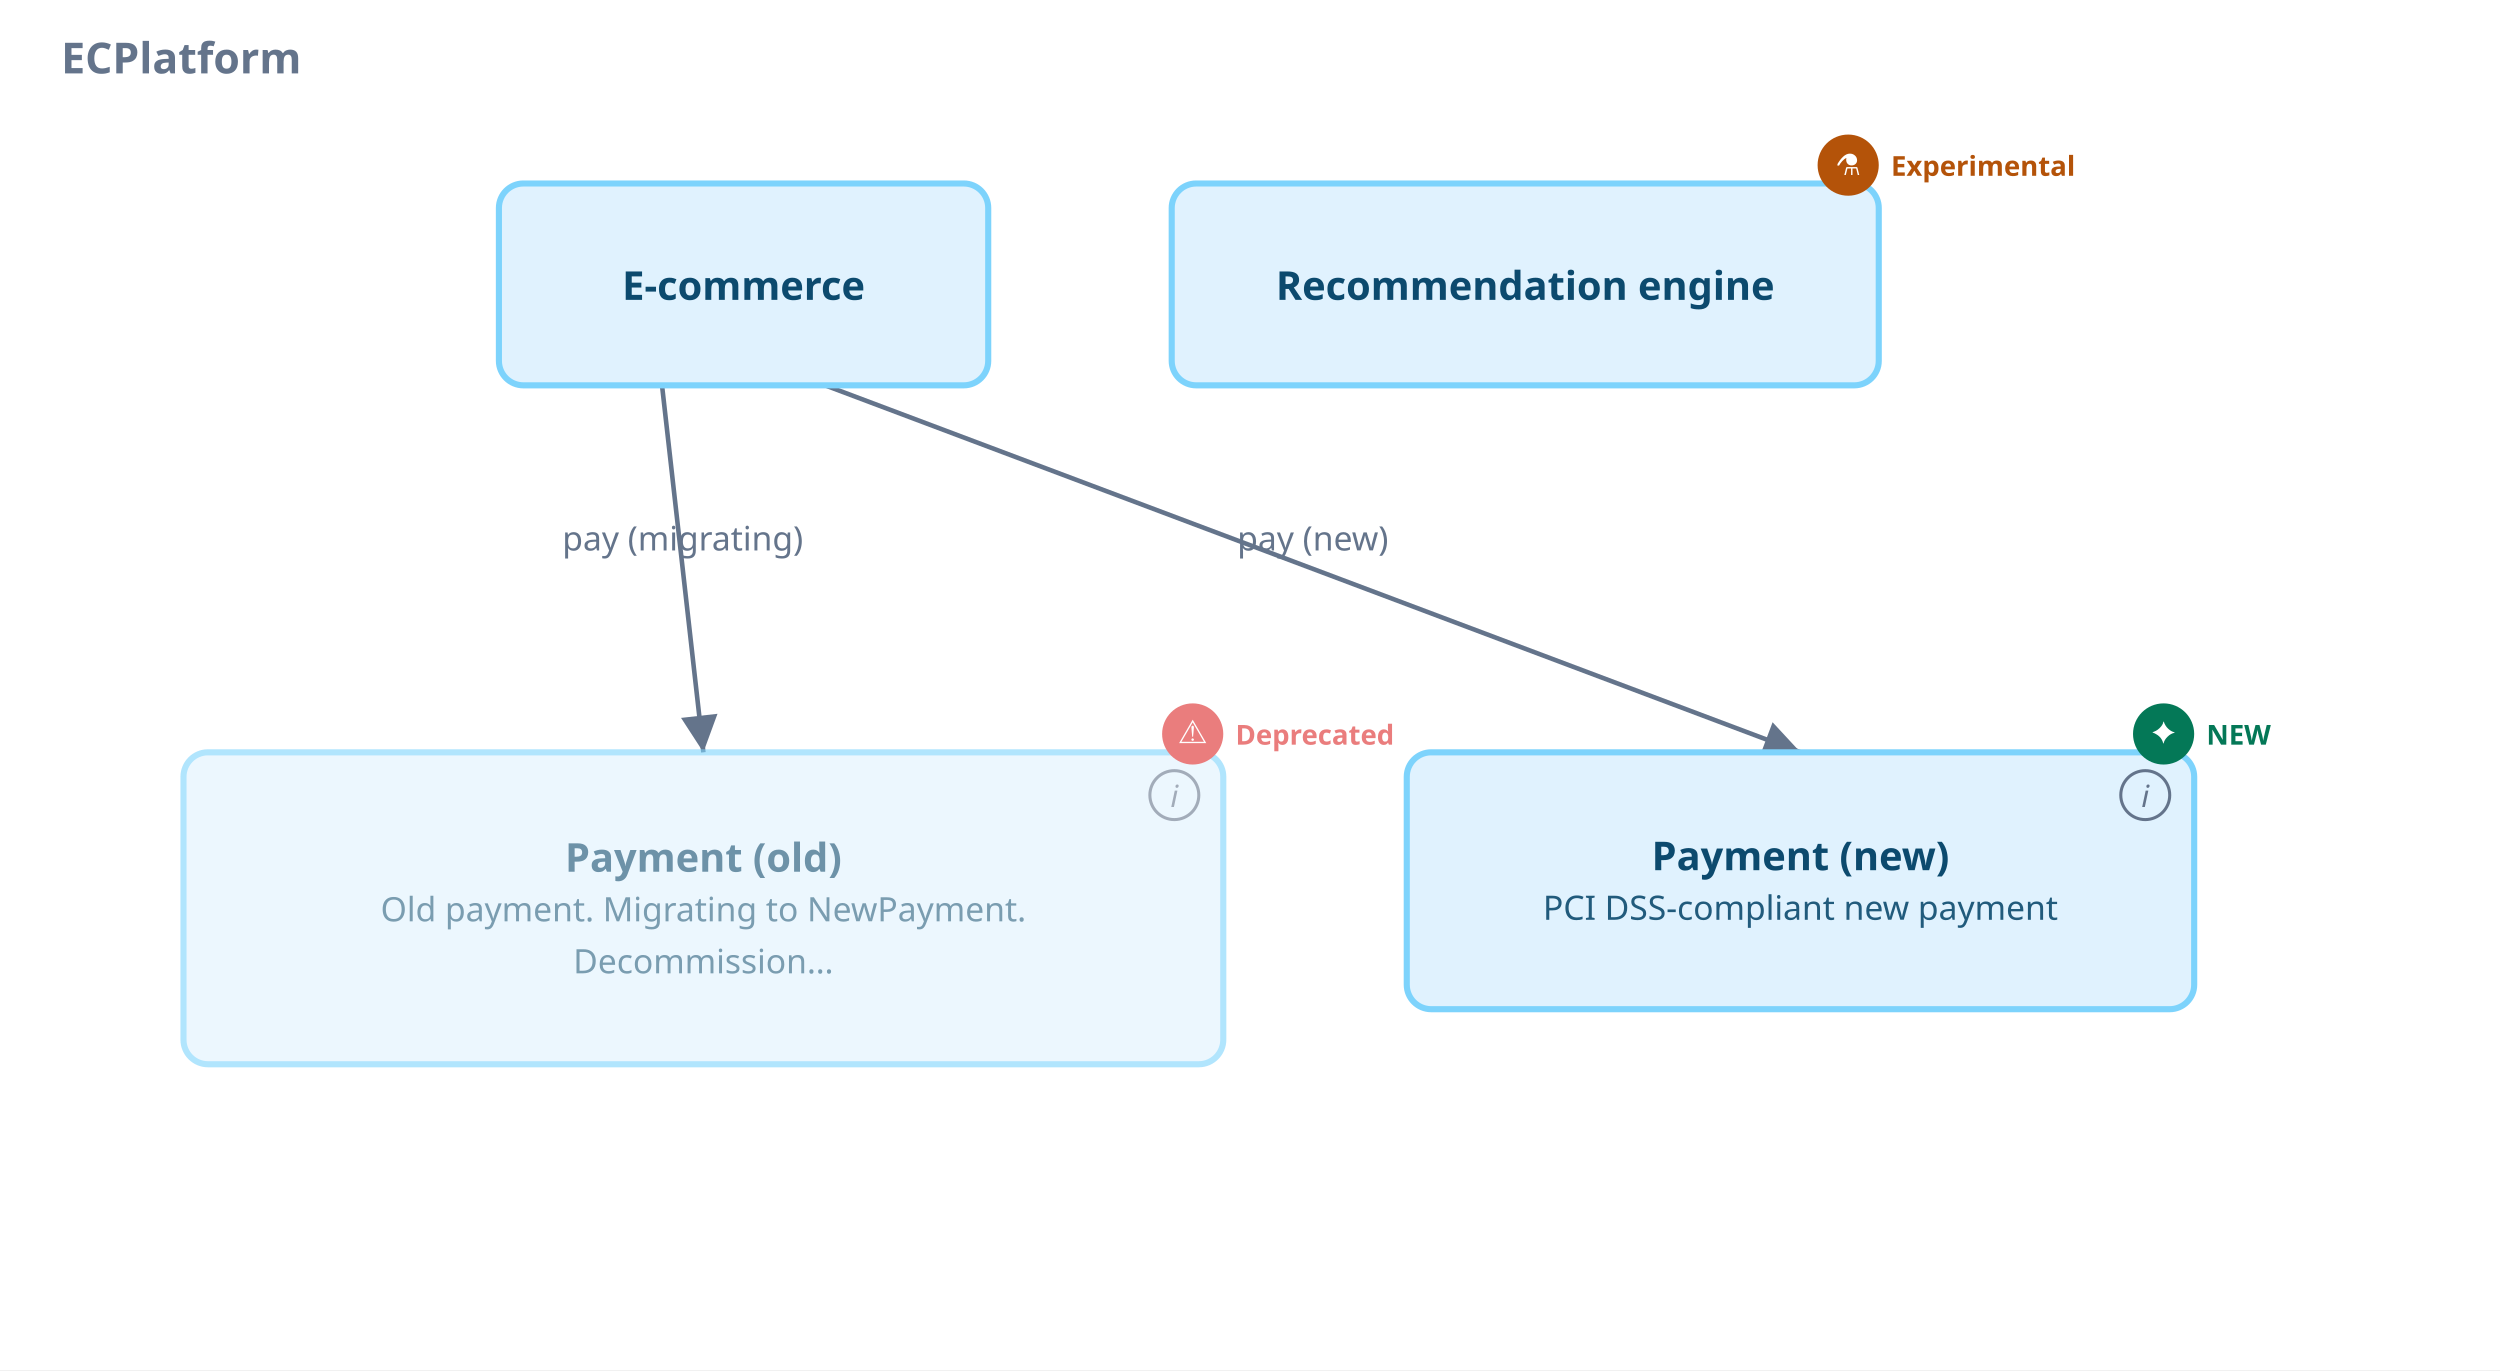
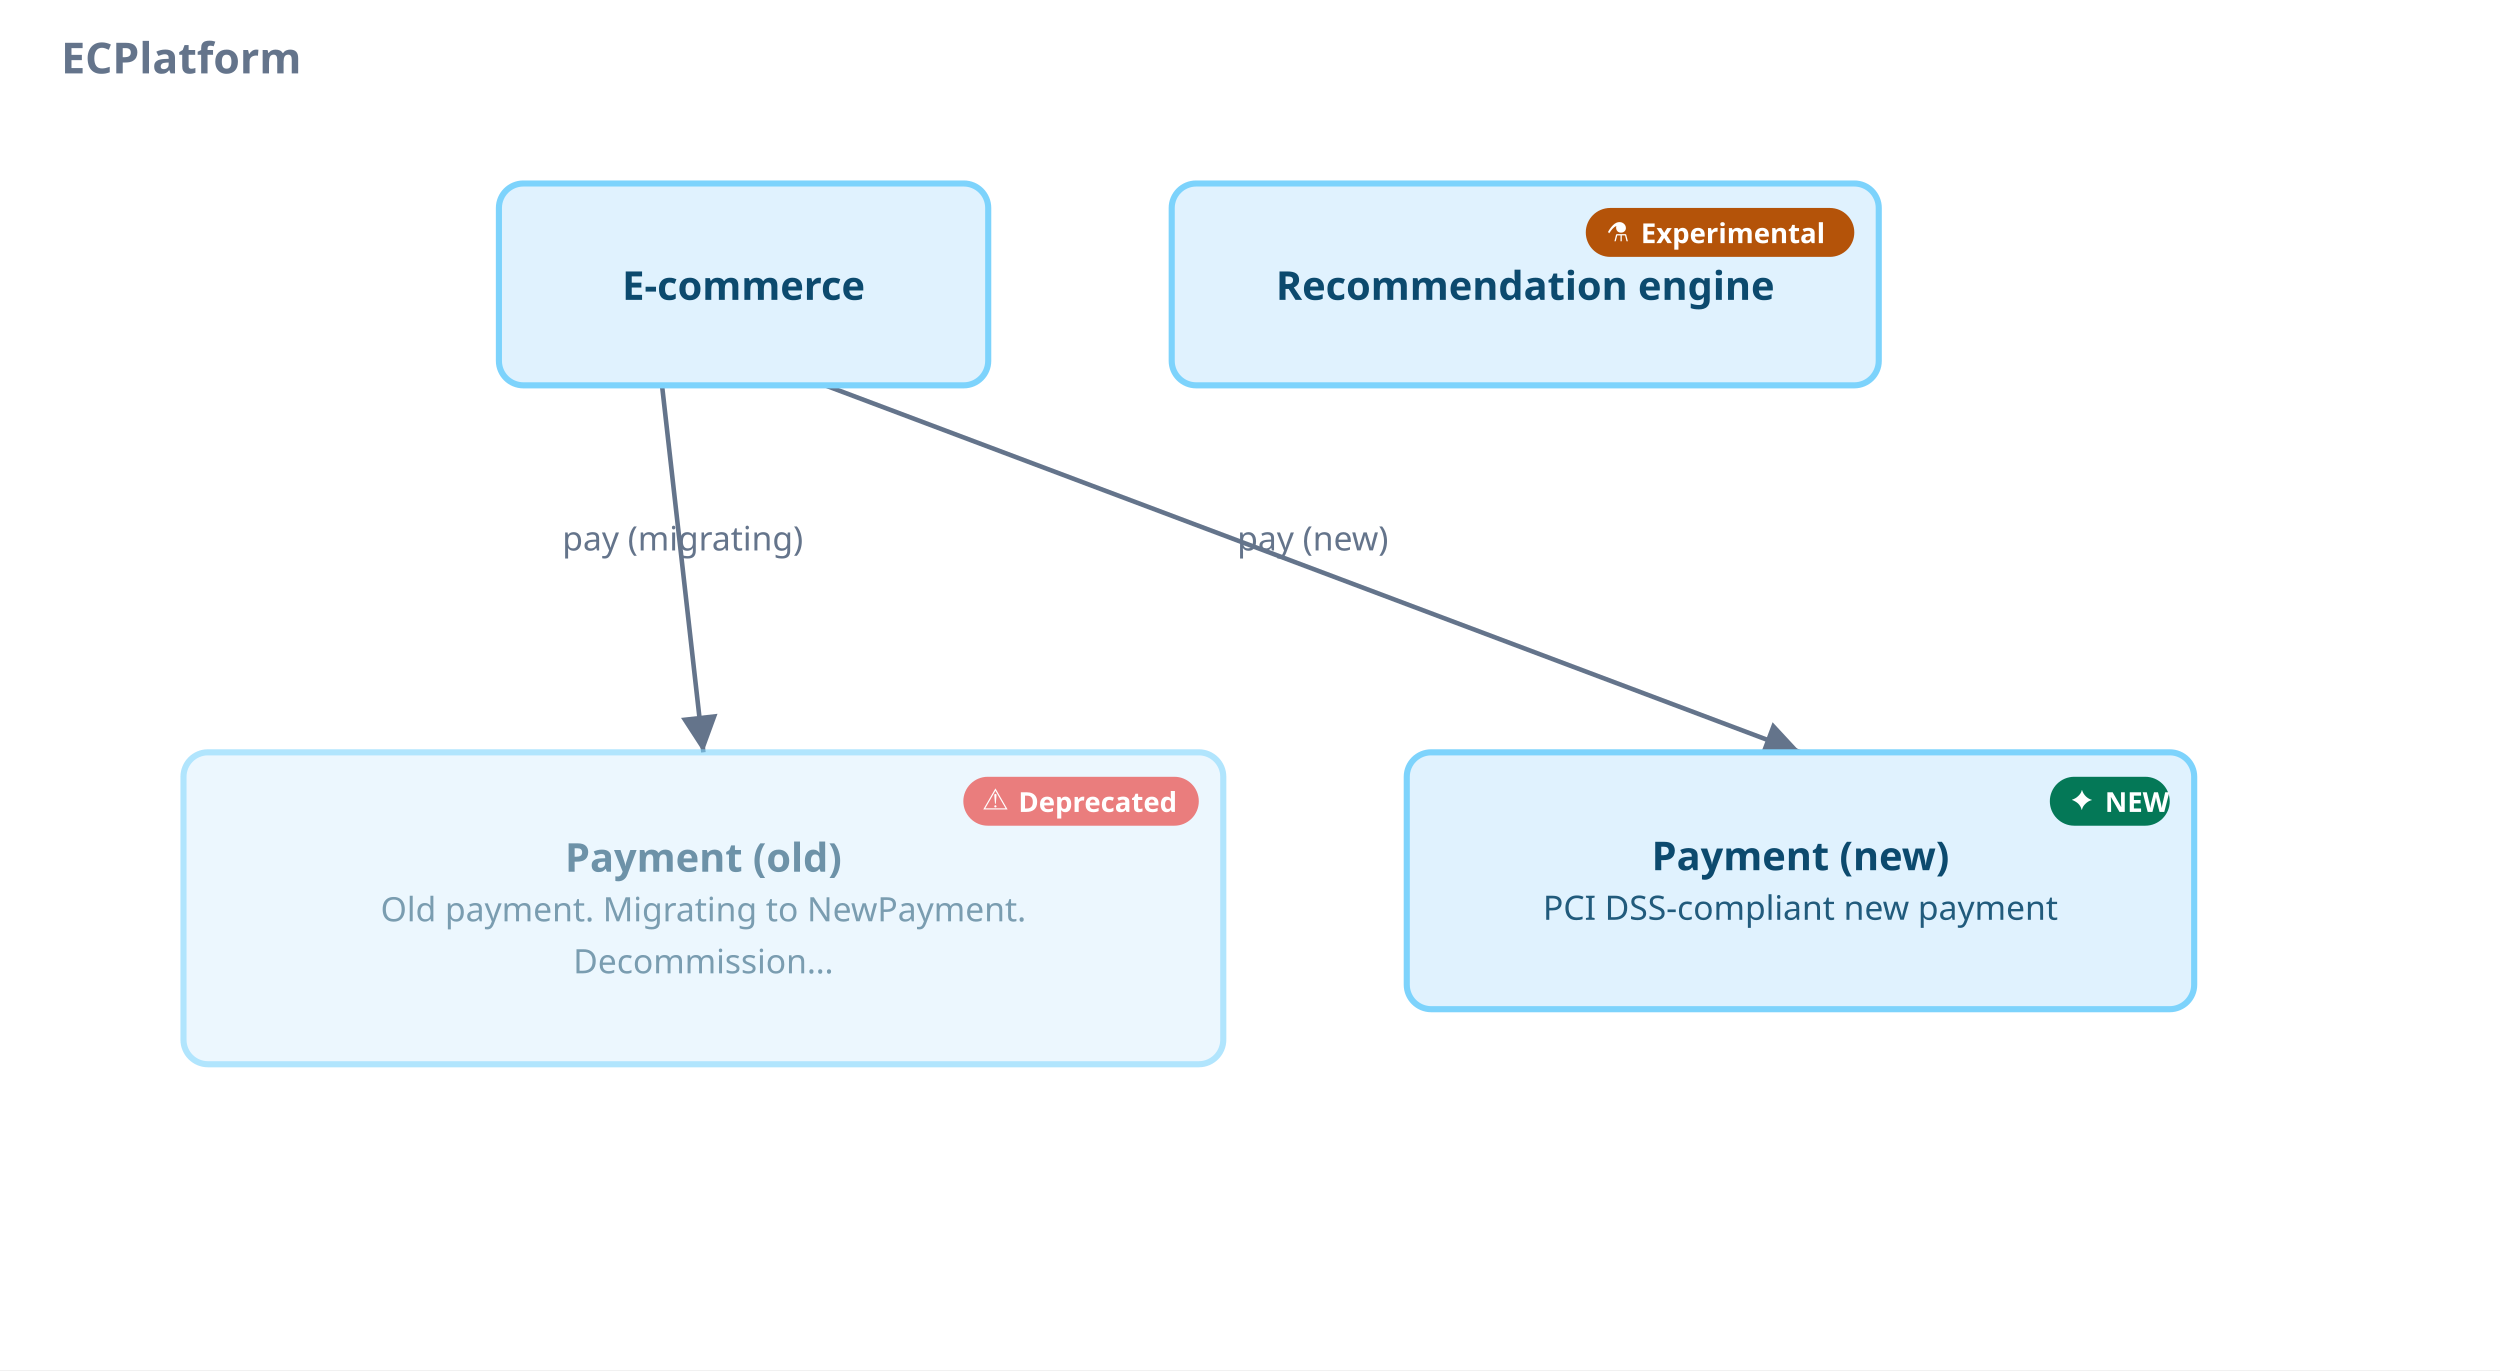
<svg xmlns="http://www.w3.org/2000/svg" viewBox="0 0 817.48 448" width="817.48" height="448">
  <defs>
    <marker id="arrow-default" viewBox="0 0 10 10" refX="10" refY="5" markerWidth="8" markerHeight="8" orient="auto-start-reverse">
      <path d="M 0 0 L 10 5 L 0 10 z" fill="#64748B" />
    </marker>
  </defs>
  <rect width="817.48" height="448" fill="#FFFFFF" rx="0" />
  <text x="20" y="24" fill="#64748B" font-size="14px" font-family="sans-serif" font-weight="bold">ECPlatform</text>
  <g class="edges">
    <g data-edge-from="ECommerce" data-edge-to="LegacyPayment" data-edge-kind="sync" data-edge-canonical-id="ECommerce-&gt;LegacyPayment" data-edge-label="pay (migrating)" class="krs-edge krs-edge--interactive">
      <line x1="216.473" y1="126" x2="230" y2="246" stroke="transparent" stroke-width="14" stroke-linecap="butt" class="krs-edge__hitline" />
      <line x1="216.473" y1="126" x2="230" y2="246" stroke="#64748B" stroke-width="1.5" marker-end="url(#arrow-default)" />
      <text x="223.237" y="180" text-anchor="middle" fill="#64748B" font-size="11px" font-family="sans-serif">pay (migrating)</text>
    </g>
    <g data-edge-from="ECommerce" data-edge-to="NewPayment" data-edge-kind="sync" data-edge-canonical-id="ECommerce-&gt;NewPayment" data-edge-label="pay (new)" class="krs-edge krs-edge--interactive">
      <line x1="269.807" y1="126" x2="588.74" y2="246" stroke="transparent" stroke-width="14" stroke-linecap="butt" class="krs-edge__hitline" />
      <line x1="269.807" y1="126" x2="588.74" y2="246" stroke="#64748B" stroke-width="1.5" marker-end="url(#arrow-default)" />
      <text x="429.273" y="180" text-anchor="middle" fill="#64748B" font-size="11px" font-family="sans-serif">pay (new)</text>
    </g>
  </g>
  <g class="nodes">
    <g data-node-id="ECommerce" data-node-kind="service" data-has-children="false" data-has-description="false">
      <rect x="163.14" y="60" width="160" height="66" rx="8" ry="8" fill="#E0F2FE" stroke="#7DD3FC" stroke-width="2" />
      <text x="243.14" y="93" text-anchor="middle" dominant-baseline="central" fill="#0C4A6E" font-size="13px" font-weight="bold" font-family="sans-serif">E-commerce</text>
    </g>
    <g data-node-id="RecommendationEngine" data-node-kind="service" data-has-children="false" data-has-description="false">
      <rect x="383.14" y="60" width="231.2" height="66" rx="8" ry="8" fill="#E0F2FE" stroke="#7DD3FC" stroke-width="2" />
      <text x="498.74" y="93" text-anchor="middle" dominant-baseline="central" fill="#0C4A6E" font-size="13px" font-weight="bold" font-family="sans-serif">Recommendation engine</text>
      <g data-node-badge="RecommendationEngine">
-         <circle cx="604.34" cy="54" r="10" fill="#B45309" />
-         <text x="604.34" y="54" text-anchor="middle" dominant-baseline="central" fill="white" font-size="10px">⚗</text>
-         <text x="618.34" y="54" dominant-baseline="central" fill="#B45309" font-size="9px" font-weight="bold" font-family="sans-serif">Experimental</text>
+         <rect x="518.54" y="68" width="87.8" height="16" rx="8" fill="#B45309" />
+         <text x="529.04" y="76" text-anchor="middle" dominant-baseline="central" fill="#FFFFFF" font-size="9px">⚗</text>
+         <text x="536.54" y="76" dominant-baseline="central" fill="#FFFFFF" font-size="9px" font-weight="bold" font-family="sans-serif">Experimental</text>
      </g>
    </g>
    <g data-node-id="LegacyPayment" data-node-kind="service" data-has-children="false" data-has-description="true" opacity="0.6">
      <rect x="60" y="246" width="340" height="102" rx="8" ry="8" fill="#E0F2FE" stroke="#7DD3FC" stroke-width="2" />
      <text x="230" y="280" text-anchor="middle" dominant-baseline="central" fill="#0C4A6E" font-size="13px" font-weight="bold" font-family="sans-serif">Payment (old)</text>
      <text x="230" y="297" text-anchor="middle" dominant-baseline="central" fill="#0C4A6E" font-size="11px" font-family="sans-serif" opacity="0.9">Old payment. Migrating to NewPayment.</text>
      <text x="230" y="314" text-anchor="middle" dominant-baseline="central" fill="#0C4A6E" font-size="11px" font-family="sans-serif" opacity="0.9">Decommission…</text>
      <g data-node-badge="LegacyPayment">
-         <circle cx="390" cy="240" r="10" fill="#DC2626" />
-         <text x="390" y="240" text-anchor="middle" dominant-baseline="central" fill="white" font-size="10px">⚠</text>
-         <text x="404" y="240" dominant-baseline="central" fill="#DC2626" font-size="9px" font-weight="bold" font-family="sans-serif">Deprecated</text>
-       </g>
-       <g data-info-button="LegacyPayment" style="cursor: pointer" pointer-events="all">
-         <circle cx="384" cy="260" r="8" fill="transparent" stroke="#64748B" stroke-width="1" />
-         <text x="384" y="260" text-anchor="middle" dominant-baseline="central" fill="#64748B" font-size="10px" font-family="sans-serif" font-style="italic">i</text>
+         <rect x="315" y="254" width="77" height="16" rx="8" fill="#DC2626" />
+         <text x="325.5" y="262" text-anchor="middle" dominant-baseline="central" fill="#FFFFFF" font-size="9px">⚠</text>
+         <text x="333" y="262" dominant-baseline="central" fill="#FFFFFF" font-size="9px" font-weight="bold" font-family="sans-serif">Deprecated</text>
      </g>
    </g>
    <g data-node-id="NewPayment" data-node-kind="service" data-has-children="false" data-has-description="true">
      <rect x="460" y="246" width="257.48" height="84" rx="8" ry="8" fill="#E0F2FE" stroke="#7DD3FC" stroke-width="2" />
      <text x="588.74" y="279.5" text-anchor="middle" dominant-baseline="central" fill="#0C4A6E" font-size="13px" font-weight="bold" font-family="sans-serif">Payment (new)</text>
      <text x="588.74" y="296.5" text-anchor="middle" dominant-baseline="central" fill="#0C4A6E" font-size="11px" font-family="sans-serif" opacity="0.9">PCI DSS-compliant new payment</text>
      <g data-node-badge="NewPayment">
-         <circle cx="707.48" cy="240" r="10" fill="#047857" />
-         <text x="707.48" y="240" text-anchor="middle" dominant-baseline="central" fill="white" font-size="10px">✦</text>
-         <text x="721.48" y="240" dominant-baseline="central" fill="#047857" font-size="9px" font-weight="bold" font-family="sans-serif">NEW</text>
-       </g>
-       <g data-info-button="NewPayment" style="cursor: pointer" pointer-events="all">
-         <circle cx="701.48" cy="260" r="8" fill="transparent" stroke="#64748B" stroke-width="1" />
-         <text x="701.48" y="260" text-anchor="middle" dominant-baseline="central" fill="#64748B" font-size="10px" font-family="sans-serif" font-style="italic">i</text>
+         <rect x="670.28" y="254" width="39.2" height="16" rx="8" fill="#047857" />
+         <text x="680.78" y="262" text-anchor="middle" dominant-baseline="central" fill="#FFFFFF" font-size="9px">✦</text>
+         <text x="688.28" y="262" dominant-baseline="central" fill="#FFFFFF" font-size="9px" font-weight="bold" font-family="sans-serif">NEW</text>
      </g>
    </g>
  </g>
</svg>
